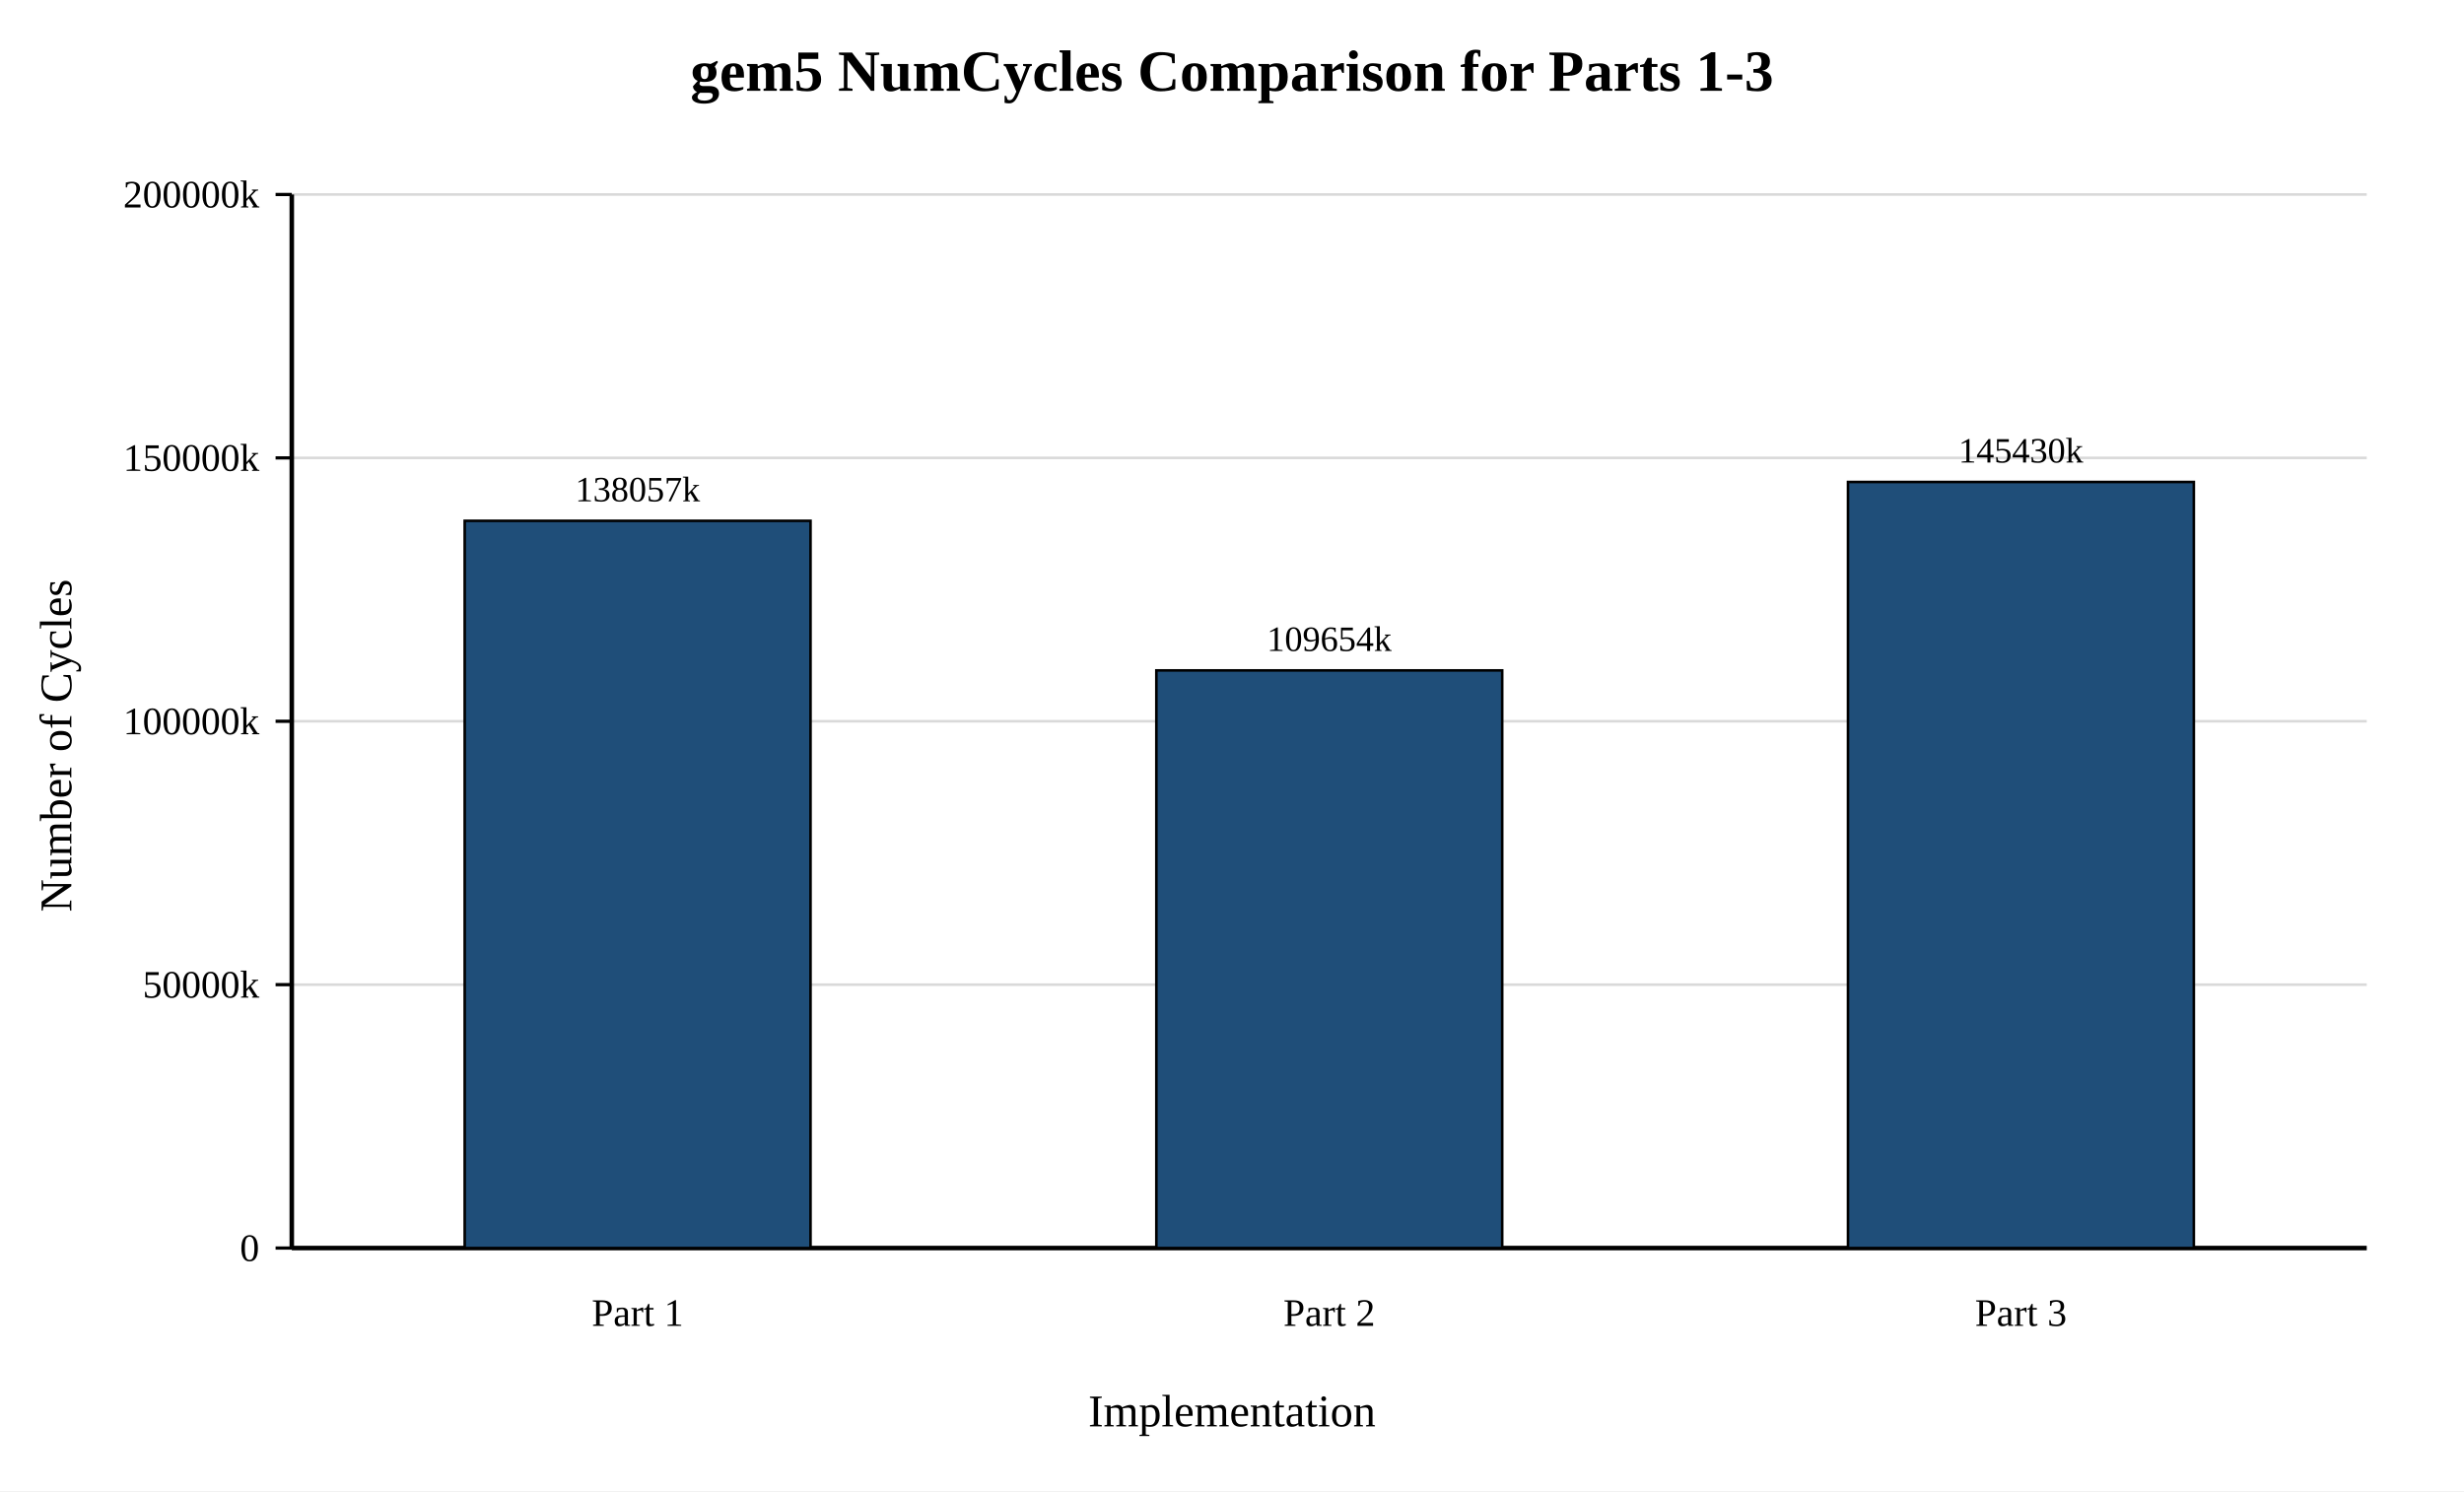
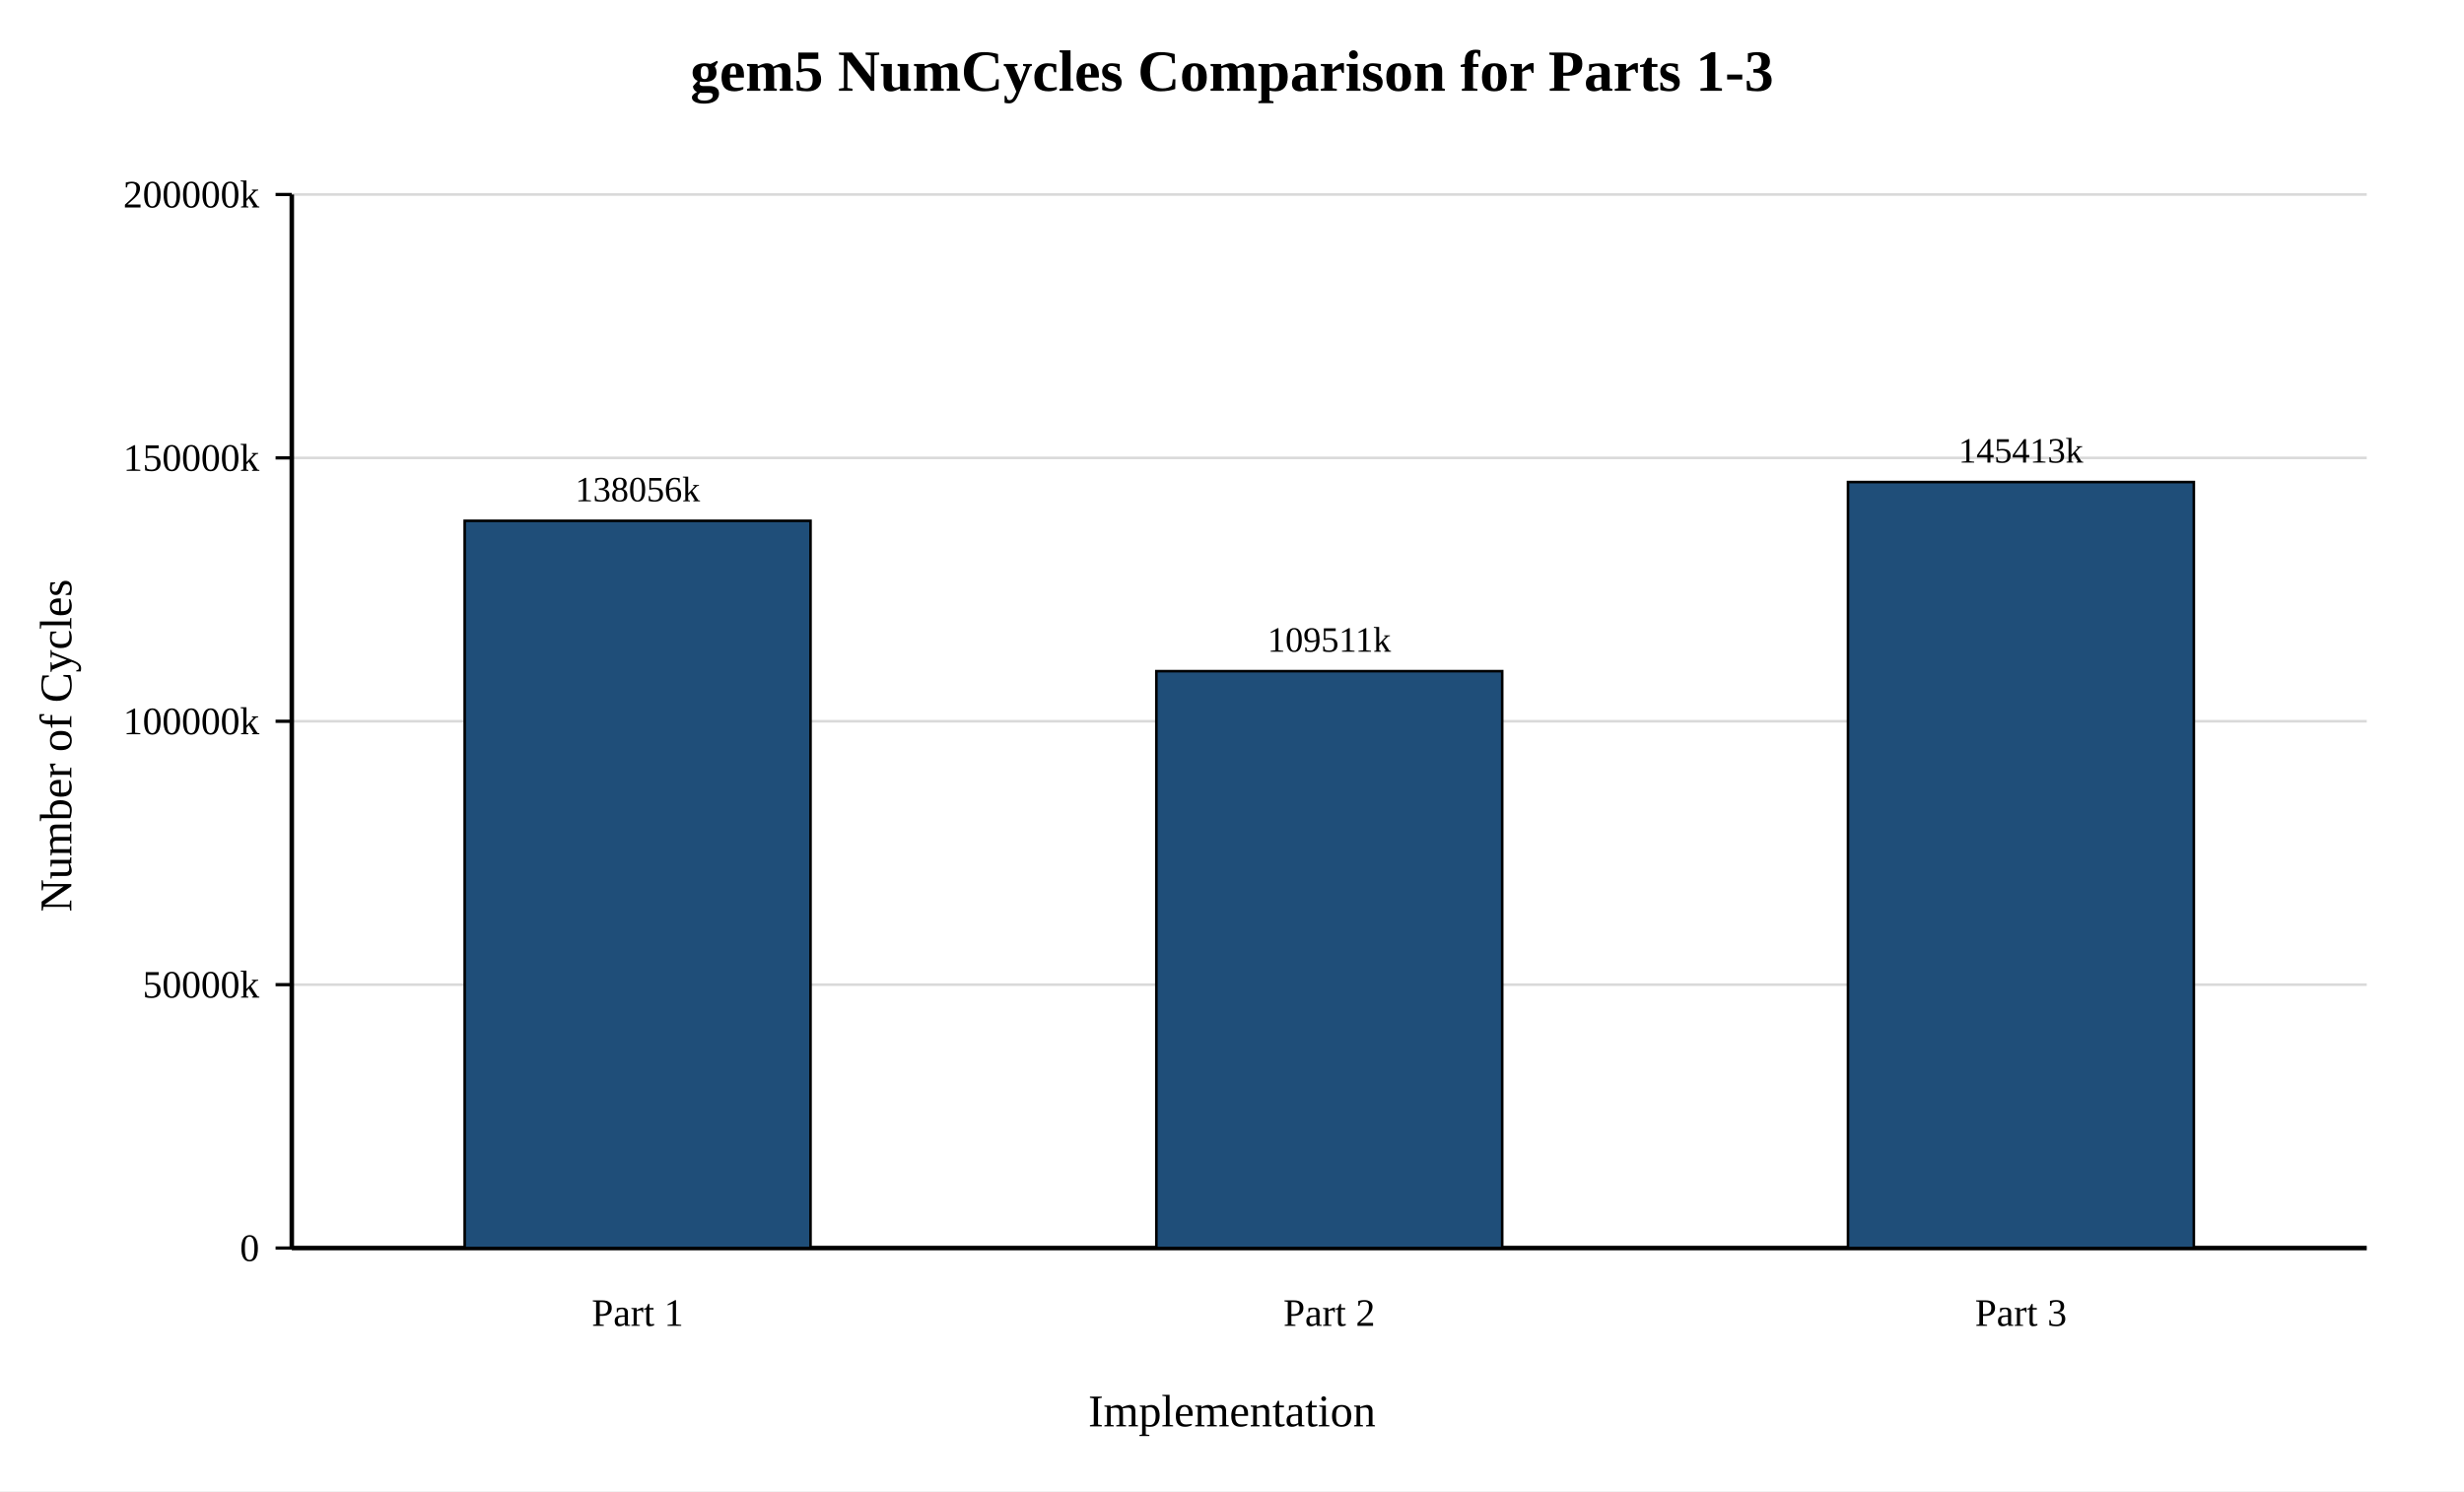
<svg xmlns="http://www.w3.org/2000/svg" width="760" height="460" viewBox="0 0 760 460">
  <rect x="0" y="0" width="760" height="460" fill="#ffffff" />
  <text x="380.00" y="28.00" text-anchor="middle" font-family="Times New Roman, Times, serif" font-size="18" font-weight="bold" fill="#000000">gem5 NumCycles Comparison for Parts 1-3</text>
  <line x1="90.00" y1="385.00" x2="730.00" y2="385.00" stroke="#d9d9d9" stroke-width="0.8" />
  <line x1="90.00" y1="303.75" x2="730.00" y2="303.75" stroke="#d9d9d9" stroke-width="0.8" />
  <line x1="90.00" y1="222.50" x2="730.00" y2="222.50" stroke="#d9d9d9" stroke-width="0.8" />
  <line x1="90.00" y1="141.25" x2="730.00" y2="141.25" stroke="#d9d9d9" stroke-width="0.8" />
  <line x1="90.00" y1="60.00" x2="730.00" y2="60.00" stroke="#d9d9d9" stroke-width="0.8" />
  <line x1="90.00" y1="385.00" x2="730.00" y2="385.00" stroke="#000000" stroke-width="1.4" />
  <line x1="90.00" y1="60.00" x2="90.00" y2="385.00" stroke="#000000" stroke-width="1.4" />
  <text x="380.00" y="440.00" text-anchor="middle" font-family="Times New Roman, Times, serif" font-size="14" font-weight="normal" fill="#000000">Implementation</text>
  <text x="22.00" y="230.00" text-anchor="middle" font-family="Times New Roman, Times, serif" font-size="14" font-weight="normal" fill="#000000" transform="rotate(-90 22 230.0)">Number of Cycles</text>
  <line x1="85.00" y1="385.00" x2="90.00" y2="385.00" stroke="#000000" stroke-width="1" />
  <text x="80.00" y="389.00" text-anchor="end" font-family="Times New Roman, Times, serif" font-size="12" font-weight="normal" fill="#000000">0</text>
  <line x1="85.00" y1="303.75" x2="90.00" y2="303.75" stroke="#000000" stroke-width="1" />
  <text x="80.00" y="307.75" text-anchor="end" font-family="Times New Roman, Times, serif" font-size="12" font-weight="normal" fill="#000000">50000k</text>
  <line x1="85.00" y1="222.50" x2="90.00" y2="222.50" stroke="#000000" stroke-width="1" />
  <text x="80.00" y="226.50" text-anchor="end" font-family="Times New Roman, Times, serif" font-size="12" font-weight="normal" fill="#000000">100000k</text>
  <line x1="85.00" y1="141.25" x2="90.00" y2="141.25" stroke="#000000" stroke-width="1" />
  <text x="80.00" y="145.25" text-anchor="end" font-family="Times New Roman, Times, serif" font-size="12" font-weight="normal" fill="#000000">150000k</text>
  <line x1="85.00" y1="60.00" x2="90.00" y2="60.00" stroke="#000000" stroke-width="1" />
  <text x="80.00" y="64.00" text-anchor="end" font-family="Times New Roman, Times, serif" font-size="12" font-weight="normal" fill="#000000">200000k</text>
  <rect x="143.33" y="160.66" width="106.67" height="224.34" fill="#1f4e79" stroke="#000000" stroke-width="0.8" />
  <text x="196.67" y="409.00" text-anchor="middle" font-family="Times New Roman, Times, serif" font-size="12" font-weight="normal" fill="#000000">Part 1</text>
-   <text x="196.67" y="154.66" text-anchor="middle" font-family="Times New Roman, Times, serif" font-size="11" font-weight="normal" fill="#000000">138057k</text>
-   <rect x="356.67" y="206.81" width="106.67" height="178.19" fill="#1f4e79" stroke="#000000" stroke-width="0.8" />
+   <text x="196.67" y="154.66" text-anchor="middle" font-family="Times New Roman, Times, serif" font-size="11" font-weight="normal" fill="#000000">138056k</text>
+   <rect x="356.67" y="207.04" width="106.67" height="177.96" fill="#1f4e79" stroke="#000000" stroke-width="0.8" />
  <text x="410.00" y="409.00" text-anchor="middle" font-family="Times New Roman, Times, serif" font-size="12" font-weight="normal" fill="#000000">Part 2</text>
-   <text x="410.00" y="200.81" text-anchor="middle" font-family="Times New Roman, Times, serif" font-size="11" font-weight="normal" fill="#000000">109654k</text>
-   <rect x="570.00" y="148.68" width="106.67" height="236.32" fill="#1f4e79" stroke="#000000" stroke-width="0.8" />
+   <text x="410.00" y="201.04" text-anchor="middle" font-family="Times New Roman, Times, serif" font-size="11" font-weight="normal" fill="#000000">109511k</text>
+   <rect x="570.00" y="148.70" width="106.67" height="236.30" fill="#1f4e79" stroke="#000000" stroke-width="0.8" />
  <text x="623.33" y="409.00" text-anchor="middle" font-family="Times New Roman, Times, serif" font-size="12" font-weight="normal" fill="#000000">Part 3</text>
-   <text x="623.33" y="142.68" text-anchor="middle" font-family="Times New Roman, Times, serif" font-size="11" font-weight="normal" fill="#000000">145430k</text>
+   <text x="623.33" y="142.70" text-anchor="middle" font-family="Times New Roman, Times, serif" font-size="11" font-weight="normal" fill="#000000">145413k</text>
</svg>
